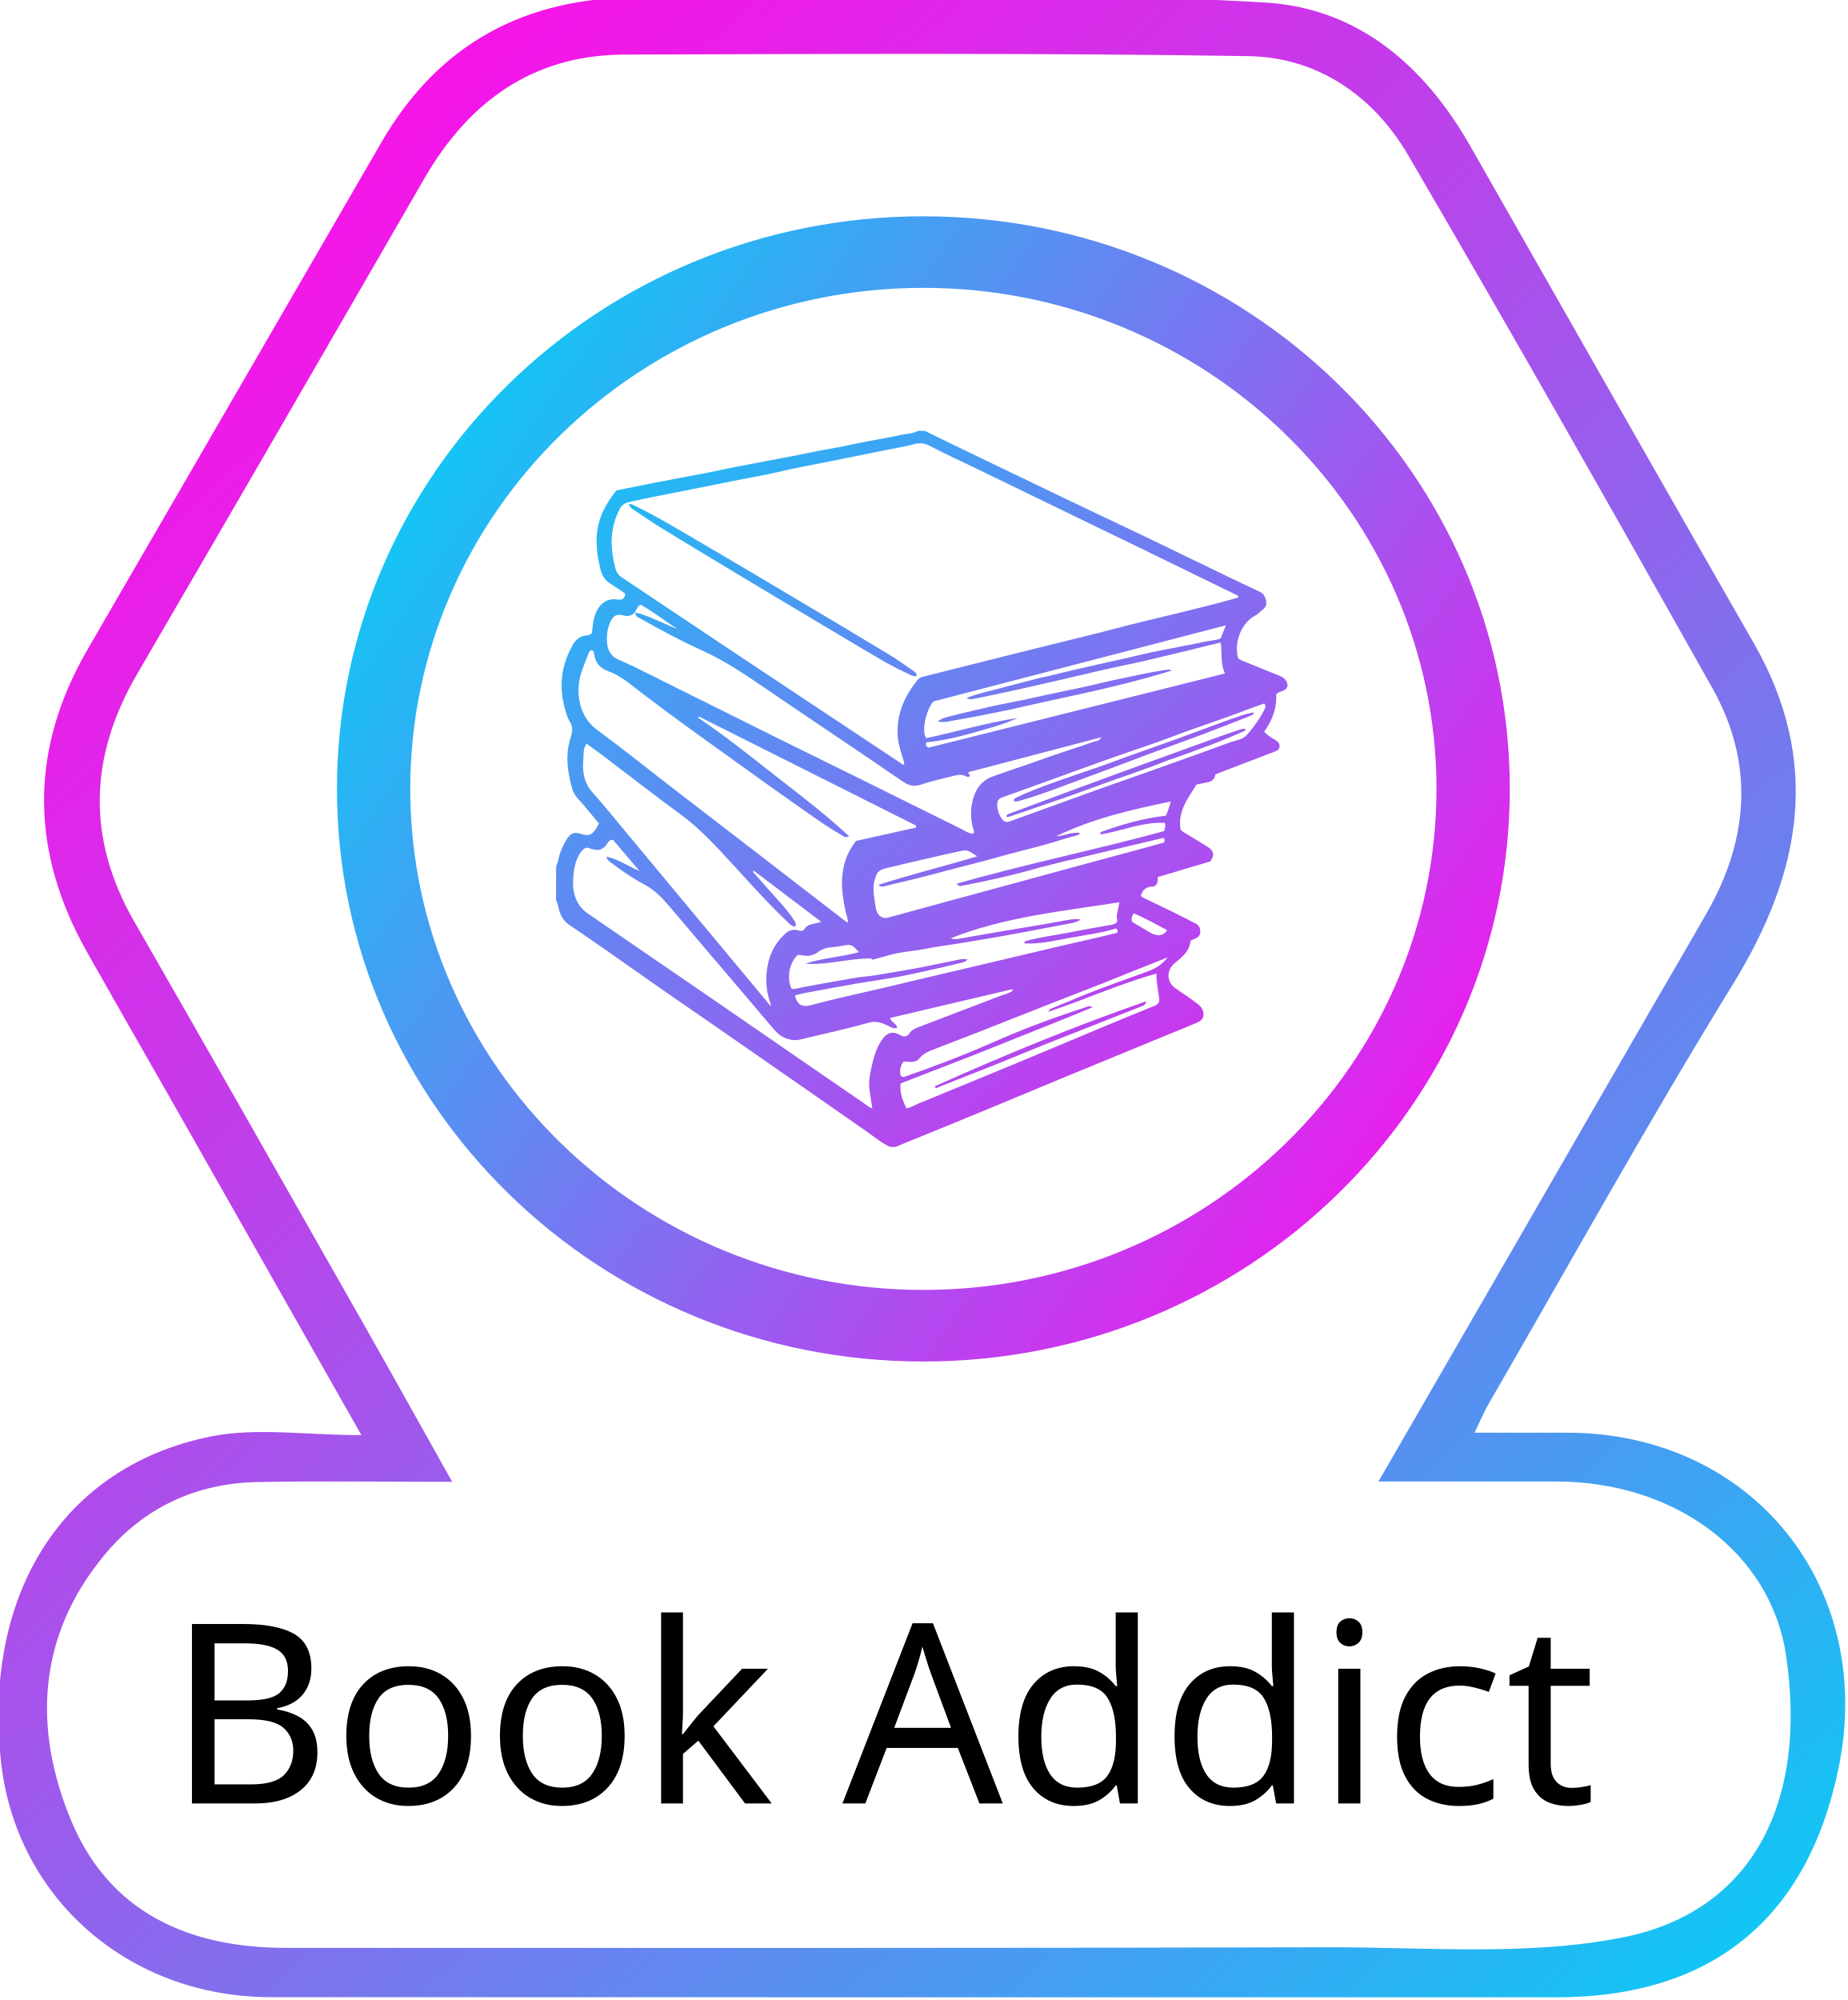
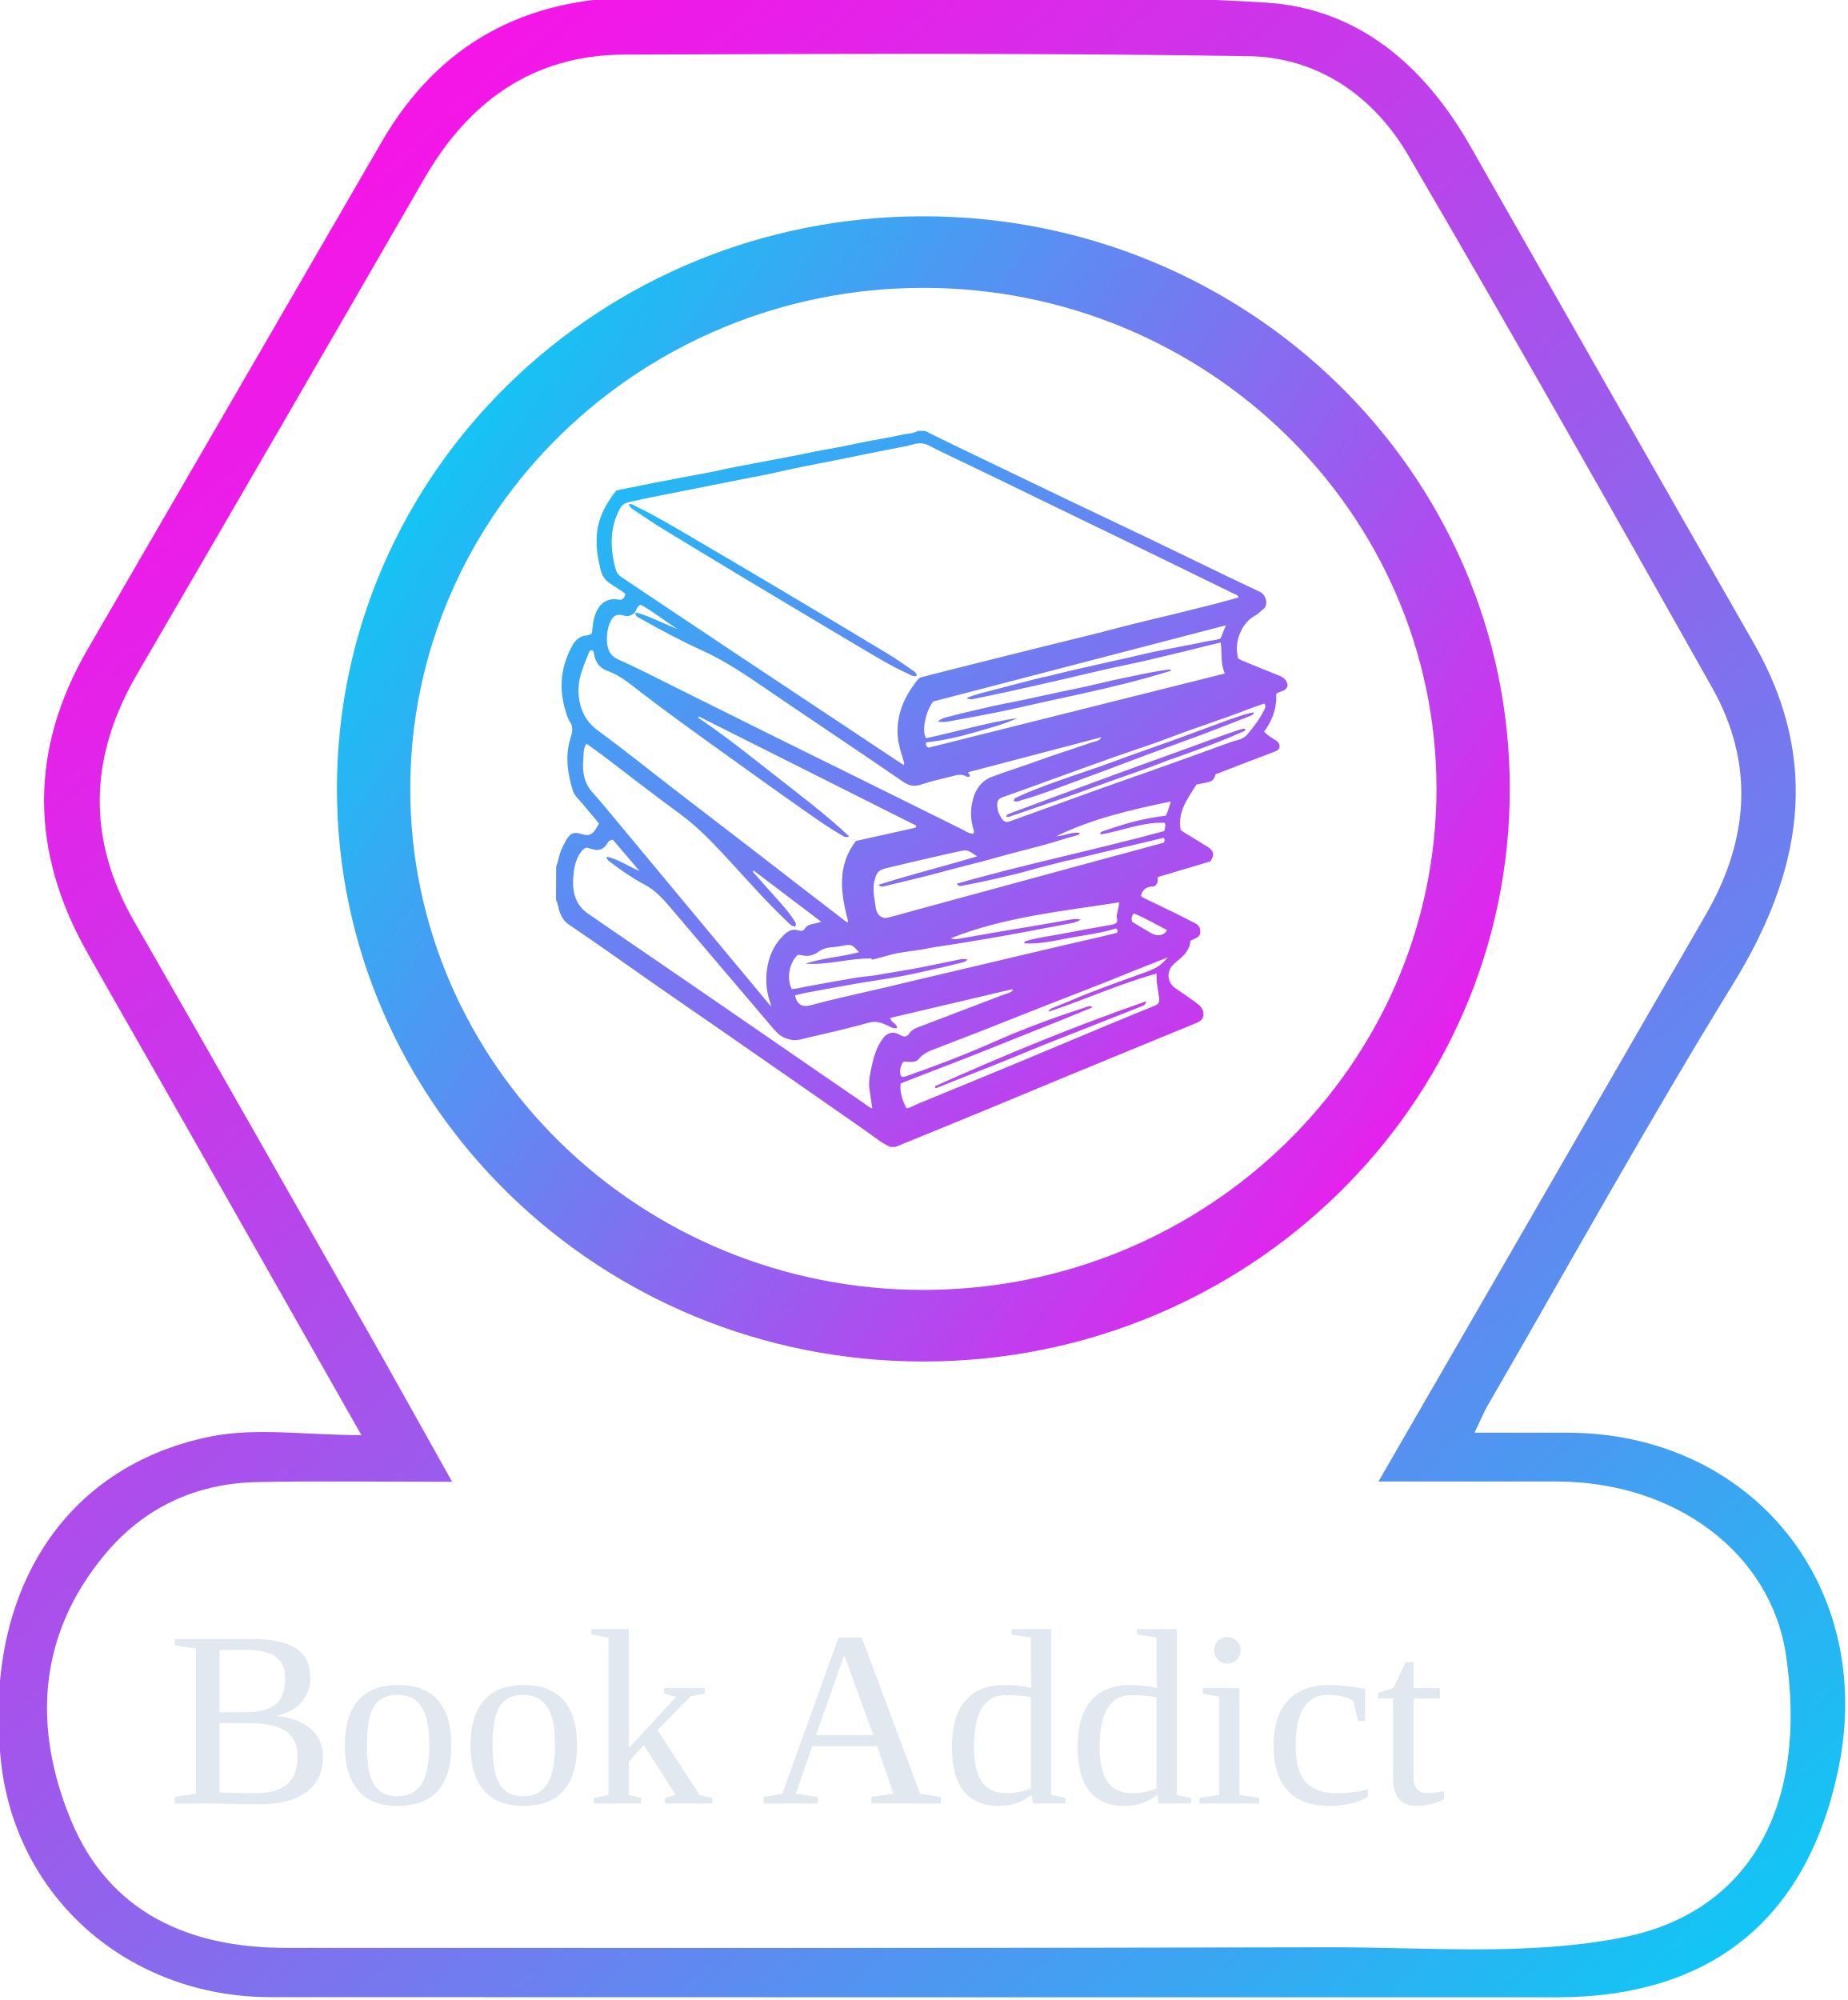
<svg xmlns="http://www.w3.org/2000/svg" version="1.1" id="Layer_1" x="0px" y="0px" viewBox="0 0 1197.19 1296" style="enable-background:new 0 0 1197.19 1296;" xml:space="preserve">
  <style type="text/css">
- 	.st0{font-family:'Helvetica-BoldOblique';}
+ 	.st0{fill:#e2e8f0;}
	.st1{font-size:162.888px;}
- 	.st2{letter-spacing:1;}
	.st3{fill:url(#SVGID_1_);}
	.st4{fill:url(#SVGID_2_);}
	.st5{fill:url(#SVGID_3_);}
</style>
  <text transform="matrix(1 0 0 1 108.5885 1168.655)" class="st0 st1 st2">Book Addict</text>
  <g>
    <linearGradient id="SVGID_1_" gradientUnits="userSpaceOnUse" x1="1122.926" y1="1357.371" x2="61.632" y2="175.991">
      <stop offset="0" style="stop-color:#05D0F5" />
      <stop offset="0.183" style="stop-color:#3AA6F2" />
      <stop offset="0.481" style="stop-color:#8C67ED" />
      <stop offset="0.726" style="stop-color:#C739EA" />
      <stop offset="0.905" style="stop-color:#EC1CE8" />
      <stop offset="1" style="stop-color:#FA11E7" />
    </linearGradient>
    <path class="st3" d="M575.37-1.75C658.1-0.97,739.54-3.48,820.5,1.69c59.9,3.82,102.61,41.03,132.13,92.78   c61.24,107.39,122.25,214.91,183.74,322.15c44.08,76.89,31.25,148.55-13.43,221.15c-55.13,89.57-106.09,181.71-158.79,272.77   c-2.4,4.14-4.21,8.63-8.65,17.85c22.39,0,41.28-0.03,60.18,0c119.47,0.19,199.78,99.35,175.76,217.01   c-20.02,98.06-82.4,148.85-182.89,148.85c-277.68-0.01-555.37,0.01-833.05-0.09c-92.32-0.03-165.61-64.47-174.94-153.4   C-10.8,1032.55,40.75,950.3,136.3,930.9c29.71-6.03,61.67-0.94,97.88-0.94c-40.89-72.09-78.7-138.8-116.57-205.48   c-20.34-35.82-40.9-71.51-61.14-107.38c-36.98-65.51-37.62-130.98,0.37-196.44c63.53-109.49,126.96-219.04,190.4-328.57   C284.23,28.2,340.38-1.61,413.23-1.7C466.78-1.77,520.33-1.74,575.37-1.75z M1068.62,656.11c12.44-21.47,24.99-42.88,37.31-64.42   c27.44-47.98,30.98-97.27,3.59-145.97c-64.97-115.5-130.25-230.84-197.1-345.26C890,62.09,853.78,37.09,808.99,36.38   c-134.74-2.12-269.54-1.46-404.31-1.02c-59.06,0.19-100.77,30.17-129.77,80.42C213.15,222.83,151.22,329.77,88.99,436.54   c-31.17,53.47-33.1,106.56-1.91,160.8C137.31,684.7,186.97,772.39,236.76,860c18.16,31.97,36,64.12,56.25,100.21   c-45.46,0-85.96-0.63-126.44,0.18c-39.71,0.79-73.44,16.57-98.82,47.14c-43.47,52.37-46.47,112.3-21.73,172.01   c24.85,59.99,76.61,82.66,139.14,82.68c225.08,0.06,450.17,0.22,675.25-0.38c63.85-0.17,129.39,5.85,191.12-6.38   c84.35-16.71,120.02-87.91,105.77-183.11c-9.86-65.86-71.41-112.32-148.82-112.33c-36.85-0.01-73.71,0-115.24,0   C953.27,856.12,1010.48,757.11,1068.62,656.11z" />
  </g>
  <g>
    <g>
      <linearGradient id="SVGID_2_" gradientUnits="userSpaceOnUse" x1="239.734" y1="265.716" x2="971.702" y2="766.793">
        <stop offset="0" style="stop-color:#05D0F5" />
        <stop offset="1" style="stop-color:#FA11EC" />
      </linearGradient>
      <path class="st4" d="M598.34,140.16c-209.87,0-380,166.12-380,371.05s170.13,371.05,380,371.05s380-166.12,380-371.05    S808.21,140.16,598.34,140.16z M598.34,835.87c-183.34,0-332.5-145.64-332.5-324.67c0-179.02,149.16-324.67,332.5-324.67    s332.5,145.65,332.5,324.67C930.84,690.23,781.68,835.87,598.34,835.87z" />
    </g>
  </g>
  <linearGradient id="SVGID_3_" gradientUnits="userSpaceOnUse" x1="372.321" y1="211.61" x2="837.435" y2="802.35">
    <stop offset="0" style="stop-color:#05D0F5" />
    <stop offset="0.185" style="stop-color:#2DB1F4" />
    <stop offset="0.595" style="stop-color:#9262F0" />
    <stop offset="1" style="stop-color:#FA11EC" />
  </linearGradient>
  <path class="st5" d="M580.16,743.23c-1.02,0-2.03,0-3.48-0.09c-5.61-2.59-9.96-6.32-14.63-9.59  c-16.44-11.53-32.95-22.97-49.43-34.44c-16.41-11.41-32.82-22.82-49.25-34.21c-15.53-10.77-31.17-21.4-46.61-32.32  c-15.99-11.31-32.06-22.53-48.26-33.54c-2.64-1.8-4.27-4.23-5.46-7.13c-1.16-2.83-1.26-5.98-2.73-8.7c0-7.13,0-14.25,0.11-21.83  c0.53-1.66,1.1-2.84,1.34-4.07c0.93-4.69,2.79-9.01,5.23-13.07c2.71-4.52,5-5.32,10-3.74c4.27,1.35,6.63,0.53,9.03-3.21  c0.73-1.14,1.35-2.35,2.12-3.7c-3.59-4.29-7.16-8.6-10.77-12.87c-2.35-2.78-5.29-5.26-6.33-8.82c-3.07-10.48-4.83-21.05-1.83-31.98  c1.05-3.82,2.89-7.88,0.22-11.97c-1.62-2.48-2.41-5.35-3.23-8.19c-4.25-14.65-2.57-28.58,4.91-41.81c1.92-3.39,4.73-5.77,8.84-6.18  c1.28-0.13,2.55-0.35,3.62-1.55c0.54-4.8,0.81-9.79,3.17-14.41c2.9-5.69,7.47-8.26,13.71-7.3c0.97,0.15,1.97,0.21,2.98-0.32  c0.84-0.85,1.8-1.72,1.65-3.61c-3.12-2.09-6.4-4.43-9.8-6.54c-3.42-2.13-5.24-5.32-6.15-9.02c-2.4-9.83-3.72-19.77-1.17-29.77  c2.08-8.15,6.41-15.13,11.49-21.46c8.3-1.67,16.28-3.31,24.27-4.88c6.45-1.27,12.92-2.48,19.37-3.7c7.91-1.49,15.83-2.86,23.69-4.61  c7.19-1.6,14.44-2.89,21.67-4.28c9.44-1.82,18.9-3.58,28.34-5.4c6.84-1.32,13.64-2.9,20.51-4.02c8.34-1.36,16.55-3.34,24.84-4.92  c7.23-1.37,14.49-2.57,21.67-4.15c3.72-0.82,7.67-0.75,11.13-2.65c1.4,0,2.81,0,4.63,0.13c6.33,3.06,12.21,6.05,18.15,8.91  c23.92,11.53,47.84,23.06,71.78,34.52c17.43,8.35,34.94,16.56,52.37,24.92c18.33,8.79,36.6,17.71,54.91,26.55  c6.63,3.2,13.34,6.24,19.96,9.48c3.78,1.85,5.18,8.51,2.12,10.8c-1.88,1.4-3.36,3.31-5.44,4.38c-8.63,4.43-14.13,16.96-11.07,27.79  c0.76,0.42,1.65,1.04,2.64,1.44c8,3.28,16.01,6.56,24.04,9.75c2.86,1.14,4.86,2.9,5.3,6.08c0,0,0,0.3-0.04,0.65  c-1.15,3.88-5.39,2.9-7.34,5.31c0.55,9.07-2.54,16.99-7.81,24.28c2.24,2.32,4.77,3.82,7.27,5.34c1.6,0.97,2.85,2.16,2.76,4.21  c-0.11,2.24-1.97,2.86-3.57,3.48c-7.05,2.75-14.14,5.39-21.2,8.09c-5.59,2.13-11.16,4.31-16.85,6.51c-0.34,2.83-1.99,4.45-4.68,5.03  c-2.49,0.53-4.99,1.05-7.57,1.59c-5.54,8.98-12.42,17.46-10.22,29.45c0.71,0.49,1.57,1.13,2.48,1.69  c5.02,3.09,10.08,6.12,15.08,9.26c4.01,2.52,4.47,5.49,1.57,9.4c-11.31,3.37-22.65,6.74-34.05,10.14c0.33,2.66-0.04,4.71-2.35,6.08  c-4.19-0.15-7.28,1.5-8.45,5.76c0.25,0.81,0.72,1.15,1.27,1.41c6.64,3.2,13.31,6.38,19.93,9.63c4.76,2.34,9.49,4.74,14.18,7.2  c2.19,1.15,3.18,3.04,3.03,5.61c-0.14,2.37-1.56,3.45-3.51,4.22c-0.91,0.36-1.77,0.81-2.84,1.31c-0.42,6.05-4.37,9.83-8.75,13.33  c-0.77,0.62-1.53,1.25-2.24,1.94c-4.83,4.65-4.16,11.86,1.36,15.63c4.96,3.39,9.99,6.69,14.7,10.39c3.77,2.96,5.45,9.12-0.57,11.72  c-5.77,2.49-11.63,4.79-17.44,7.18c-22.82,9.39-45.66,18.75-68.47,28.18c-16.99,7.02-33.93,14.13-50.91,21.17  c-9.9,4.1-19.82,8.15-29.74,12.2C599.64,735.32,589.9,739.27,580.16,743.23z M410.95,397.34c-1.94,1.6-4.12,2.27-6.6,1.56  c-4.47-1.29-6.74-0.3-8.73,3.82c-1.94,4.01-2.48,8.42-2.31,12.68c0.21,5.17,1.79,9.53,7.6,12.09c12.75,5.62,25.13,12.11,37.63,18.31  c21.31,10.57,42.58,21.23,63.89,31.79c18.49,9.17,37.03,18.24,55.53,27.39c21.32,10.55,42.6,21.18,63.95,31.67  c2.83,1.39,5.49,3.4,8.67,3.67c0.93-1.03,0.5-1.99,0.26-2.75c-1.65-5.37-2.08-10.84-1.1-16.33c1.45-8.06,5.03-14.86,13.12-17.91  c9.66-3.64,19.55-6.65,29.25-10.19c12.09-4.41,24.41-8.2,36.56-12.45c1.45-0.51,3.52-0.3,4.99-2.94  c-29.3,7.69-57.8,15.17-86.1,22.59c-0.33,1.39,1.43,1.49,0.89,2.64c-1.05,0.79-2.03,0.28-3.01-0.19c-2.08-0.98-4.26-0.85-6.37-0.31  c-7.52,1.91-15.14,3.54-22.48,5.99c-4.62,1.54-7.97,0.46-11.71-2.12c-14.9-10.3-29.96-20.39-44.96-30.54  c-14.11-9.55-28.28-19.01-42.33-28.65c-13.73-9.42-27.45-18.81-42.71-25.7c-13.61-6.15-26.76-13.25-39.78-20.56  c-1.51-0.85-3.56-1.41-3.29-3.86c1.49,0.06,2.87,0.54,4.28,1.03c7.87,2.75,15.28,6.59,23.04,9.63c-8.15-5.2-15.71-11.32-24.05-15.87  C412.54,393.11,412.57,395.55,410.95,397.34z M481.55,426.67c34.67,23.03,69.35,46.06,104.1,69.14c0.47-1.12,0.18-1.76-0.01-2.42  c-1.54-5.18-3.38-10.32-3.85-15.72c-1.25-14.19,4.07-26.21,12.74-37.03c0.76-0.95,1.67-1.62,2.89-1.92  c3.62-0.89,7.22-1.85,10.84-2.76c6.95-1.76,13.91-3.51,20.86-5.25c9.51-2.39,19.02-4.78,28.54-7.16c8.76-2.19,17.52-4.36,26.29-6.52  c8.86-2.19,17.73-4.33,26.59-6.56c7.52-1.89,14.99-3.95,22.51-5.82c8.76-2.19,17.56-4.24,26.33-6.38  c9.06-2.22,18.11-4.44,27.14-6.74c5.37-1.37,10.71-2.91,16.08-4.38c-0.45-1.71-1.83-1.83-2.82-2.31  c-19.69-9.65-39.41-19.26-59.13-28.86c-11.84-5.76-23.7-11.48-35.54-17.22c-23.74-11.51-47.46-23.04-71.2-34.54  c-10.63-5.15-21.39-10.05-31.88-15.48c-3.64-1.88-6.83-1.77-10.46-0.73c-3.01,0.87-6.12,1.41-9.21,2.02  c-7.22,1.45-14.46,2.84-21.68,4.29c-6.55,1.31-13.08,2.69-19.63,4c-7.12,1.42-14.27,2.75-21.38,4.2  c-5.29,1.08-10.57,2.17-15.83,3.42c-7.54,1.79-15.21,3.07-22.82,4.58c-6.36,1.26-12.71,2.55-19.08,3.81  c-9.25,1.84-18.51,3.64-27.75,5.5c-7.61,1.53-15.24,2.94-22.78,4.72c-3.54,0.83-7.4,0.77-9.68,5.01  c-6.79,12.65-6.41,25.65-2.9,38.96c0.59,2.26,1.85,4.11,3.84,5.43c9.49,6.34,18.95,12.73,28.45,19.05  C447.81,404.15,464.53,415.25,481.55,426.67z M519,574.71c9.93,7.64,19.86,15.29,29.78,22.93c0.29-0.12,0.58-0.24,0.87-0.35  c-4.91-18.32-7.44-36.36,5.02-52.36c13.32-2.96,26.09-5.81,38.86-8.65c0.04-0.44,0.07-0.87,0.1-1.31  c-46.92-23.56-93.83-47.11-140.75-70.67c-0.15,0.26-0.29,0.52-0.44,0.79c17.15,11.55,33.28,24.45,49.52,37.2  c16.26,12.76,32.83,25.16,48.31,39.68c-2.61,1.12-3.83-0.21-5.09-0.93c-9.02-5.11-17.4-11.2-25.86-17.14  c-18.15-12.73-36.13-25.69-54.14-38.62c-16.73-12-33.42-24.05-49.77-36.57c-6.79-5.2-13.27-10.94-21.48-13.86  c-5.57-1.98-8.32-5.86-9.02-11.52c-0.12-0.98-0.47-1.96-1.97-2.03c-1.19,0.66-1.55,2.08-2.03,3.3c-1.46,3.65-2.91,7.29-4.12,11.03  c-2.25,6.94-2.59,13.84-0.78,20.92c1.82,7.14,5.5,12.48,11.66,17c16.89,12.4,33.22,25.56,49.81,38.36  c17.07,13.18,34.2,26.29,51.29,39.44C498.73,559.03,508.7,566.74,519,574.71z M510.76,673.3c-4.01-1-6.96-3.54-9.55-6.58  c-6.57-7.73-13.11-15.5-19.69-23.23c-15.63-18.39-31.31-36.73-46.89-55.16c-4.97-5.88-10.01-11.41-17.04-15.16  c-7.8-4.16-15.15-9.19-22.19-14.62c-0.98-0.76-2.22-1.35-2.34-3.46c7.87,1.77,14.23,6.37,21.37,9.33  c-5.79-6.79-11.59-13.59-17.25-20.22c-1.92,0.01-2.86,0.99-3.59,2.22c-2.25,3.81-5.39,5.27-9.71,3.84  c-1.29-0.43-2.64-0.71-3.79-1.02c-1.88,0.63-2.96,1.87-3.94,3.28c-3.55,5.17-4.42,11.24-4.76,17.14  c-0.51,9.12,1.93,17.38,10.23,22.79c2.72,1.77,5.35,3.67,8.02,5.51c21.84,14.97,43.69,29.91,65.52,44.9  c17.03,11.69,34.04,23.43,51.05,35.15c17.75,12.23,35.48,24.48,53.27,36.65c1.8,1.23,3.42,2.88,5.78,3.56  c-0.67-4.47-1.42-8.7-1.9-12.96c-0.5-4.35,0.25-8.66,1.18-12.89c1.54-7.03,3.3-14.01,7.88-19.83c2.79-3.54,6.54-4.31,10.4-2.1  c1.14,0.66,2.27,1.14,3.47,1.24c1.21-0.28,2.25-0.86,2.78-1.76c1.78-3.01,4.93-3.87,7.79-4.97c17.33-6.7,34.74-13.2,52.07-19.89  c2.47-0.95,5.25-1.39,7.35-3.19c-0.09-0.29-0.17-0.58-0.25-0.88c-26.37,6.21-52.74,12.41-79.18,18.63c0.68,3.3,4.41,3.45,4.44,6.52  c-2.55,0.72-4.42-0.87-6.37-1.72c-3.8-1.66-7.2-3.05-11.77-1.77c-13.14,3.67-26.46,6.72-39.77,9.78  C519.46,673.33,515.44,674.97,510.76,673.3z M443.11,584.3c18.85,22.65,37.69,45.3,56.54,67.95c-0.19-1.14-0.4-2.1-0.72-3.03  c-2.22-6.54-2.83-13.16-2.04-20.07c1.08-9.41,4.73-17.38,11.63-23.83c2.51-2.34,5.4-3.56,8.92-2.38c1.39,0.47,3.01,0.38,3.8-0.88  c1.67-2.69,4.3-3.17,7.03-3.67c1.08-0.2,2.13-0.61,3.86-1.11c-15.01-11.36-29.42-22.26-43.97-33.29c-0.4,1.55,0.62,1.98,1.14,2.57  c5.53,6.28,11.16,12.49,16.69,18.78c3.19,3.62,6.32,7.31,8.84,11.45c0.67,1.1,1.4,2.2,0.4,3.64c-2.35-0.16-3.74-1.92-5.27-3.37  c-12.73-12.08-24.34-25.23-36.22-38.12c-10.33-11.2-20.59-22.41-33.05-31.47c-16.65-12.11-32.84-24.85-49.25-37.29  c-3.73-2.83-7.57-5.52-11.37-8.29c-2.33,3.29-1.78,6.81-2.08,10.06c-0.73,7.82,0.31,15.19,5.91,21.48  c6.87,7.72,13.4,15.76,20.01,23.71C416.89,552.77,429.83,568.4,443.11,584.3z M674.77,439.06c1.06-0.2,2.13-0.37,3.18-0.62  c5.73-1.38,11.44-2.83,17.18-4.16c8.04-1.87,16.09-3.68,24.14-5.48c6.71-1.5,13.44-2.91,20.12-4.56c6.66-1.64,13.44-2.86,20.17-4.21  c7.12-1.43,14.27-2.68,21.36-4.24c3.34-0.73,6.82-0.83,10-2.03c1.12-2.75,2.18-5.34,3.48-8.56  c-63.65,16.56-126.72,32.98-189.63,49.35c-5.14,6.31-7.69,19.94-4.57,23.79c19.77-4.24,39.18-10.03,59.21-13.08  c-9.35,4.39-19.3,6.82-29.11,9.65c-9.9,2.85-19.95,5.08-30.13,6.13c-0.48,1.83,0.13,2.79,1.54,3.46  c63.78-15.97,127.6-31.95,192.03-48.08c-3.15-6.85-1.68-13.55-2.74-20.07c-5.95,1.44-11.3,2.64-16.61,4.04  c-7.98,2.11-16.07,3.81-24.07,5.83c-11.23,2.83-22.63,4.98-33.94,7.53c-9.68,2.18-19.32,4.53-28.98,6.76  c-10.53,2.42-21.06,4.84-31.61,7.16c-8.35,1.84-16.72,3.57-25.1,5.28c-1.23,0.25-2.6,0.44-4.28-0.67c6.42-2.67,12.68-3.9,18.8-5.55  C654.89,444.11,664.6,441.69,674.77,439.06z M566.11,632.17c5.62-0.95,11.23-1.96,16.86-2.84c12.04-1.9,23.92-4.59,35.86-6.96  c2.52-0.5,5.22-1.48,8.19-0.54c-1.21,1.16-2.34,1.61-3.61,1.91c-3.93,0.91-7.82,1.94-11.76,2.83c-9.11,2.04-18.19,4.24-27.36,5.97  c-10.04,1.89-20.18,3.25-30.25,5c-10.84,1.88-21.65,3.91-32.46,5.92c-2.18,0.41-4.32,1.06-6.47,1.59c1.5,6.06,4.68,7.83,10.39,6.29  c6.45-1.74,12.94-3.34,19.45-4.87c9.46-2.23,18.95-4.33,28.41-6.53c7.46-1.74,14.9-3.56,22.36-5.33c11.85-2.8,23.71-5.58,35.56-8.37  c7.45-1.75,14.9-3.53,22.35-5.29c11.75-2.77,23.5-5.57,35.26-8.31c7.83-1.83,15.69-3.57,23.52-5.39c3.9-0.91,7.78-1.9,11.49-2.81  c0.62-1.18,0.41-1.94-0.68-2.8c-9.49,2.98-19.55,4.2-29.48,6c-9.87,1.79-19.73,4.28-30.13,3.66c0.38-1.32,0.94-1.45,1.53-1.62  c7.77-2.23,15.8-3.15,23.7-4.7c9.54-1.88,19.12-3.49,28.68-5.26c1.83-0.34,3.85-0.47,5.37-1.37c2.14-1.26,0.3-3.66,0.81-5.52  c0.69-2.51,1.05-5.11,1.65-8.15c-36.94,5.83-73.98,9.36-109.2,23.28c1.96,0.86,3.72,0.62,5.4,0.33c8.53-1.44,17.02-3.05,25.55-4.46  c14.64-2.43,29.29-4.82,43.88-7.49c2.99-0.55,6.16-1.18,9.28-0.41c-1.9,1.25-3.95,1.89-6.07,2.3c-9.46,1.8-18.92,3.6-28.39,5.36  c-7.54,1.4-15.08,2.82-22.64,4.1c-11.44,1.94-22.87,3.95-34.36,5.55c-4.49,0.63-8.89,1.66-13.36,2.35  c-6.3,0.96-12.69,1.48-18.86,3.27c-3.86,1.12-7.77,2.06-11.66,3.08c-0.03-0.27-0.05-0.54-0.08-0.82  c-14.39-0.33-28.46,4.48-42.94,3.32c11.25-3.72,23.16-4.27,34.7-7.45c-2.3-2.17-3.65-5.12-7.63-4.64c-2.84,0.34-5.6,1.11-8.45,1.32  c-3.87,0.28-7.6,0.83-10.74,3.5c-1.33,1.13-3.1,1.53-4.84,2.01c-2.83,0.78-5.45-0.58-8.06-0.36c-5.55,5.18-7.32,15.49-3.79,22.04  c3,0,5.9-0.94,8.87-1.49c10.53-1.94,21.07-3.83,31.62-5.63C557.57,633.07,561.58,632.69,566.11,632.17z M693.57,557.29  c-0.87,0.16-1.75,0.26-2.61,0.49c-7.5,2.01-15.07,3.69-22.54,5.86c-7.83,2.28-15.8,4.09-23.75,5.92c-6.8,1.57-13.64,2.94-20.5,4.25  c-1.27,0.24-2.84,1.01-4.19-1.16c44.51-12.79,89.95-21.95,134.45-34.12c0.4-1.85,1.14-3.21,0.34-5.34  c-14.33-0.68-27.71,5.25-41.67,7.56c-0.13-1.03,0.1-1.56,0.55-1.72c13.53-4.81,27.24-8.88,41.81-10.45  c1.41-2.66,2.04-5.67,3.26-9.22c-25.9,5.38-50.91,11.11-74.25,22.52c5.12-0.13,9.93-2.95,15.37-2.15c-0.54,1.19-1.29,1.39-2.07,1.6  c-3.22,0.89-6.46,1.72-9.65,2.74c-14.23,4.56-28.85,7.74-43.21,11.84c-10.37,2.96-20.93,5.41-31.36,8.25  c-13.47,3.67-27.05,6.92-40.63,10.15c-1.04,0.25-2.22,0.55-3.7-0.9c21.47-6.92,42.9-12.16,64.09-18.54  c-3.07-1.62-5.55-4.43-9.16-3.72c-6.36,1.25-12.67,2.74-18.98,4.19c-9.77,2.25-19.54,4.48-29.27,6.86c-3.2,0.78-6.78,1.3-8.15,5.06  c-0.87,2.4-1.56,4.81-1.68,7.45c-0.21,4.6,0.83,9.02,1.41,13.5c0.59,4.58,3.99,7.37,7.54,6.49c4.96-1.22,9.86-2.65,14.79-4  c7.96-2.17,15.91-4.35,23.87-6.52c11.56-3.14,23.12-6.27,34.68-9.41c9.48-2.57,18.95-5.16,28.43-7.74c11.75-3.2,23.5-6.4,35.26-9.59  c8.06-2.18,16.12-4.33,24.18-6.51c6.05-1.64,12.1-3.31,17.81-4.88c0.81-1.22,0.86-2.03-0.02-3.14c-3.75,0.9-7.63,1.83-11.53,2.75  c-8.12,1.93-16.25,3.84-24.37,5.77C710.1,553.36,702.08,555.27,693.57,557.29z M585.17,688.23c-1.78,2.89-2.45,5.92-1.41,8.99  c1.03,0.86,1.87,0.71,2.75,0.4c19.32-6.73,38.43-14.04,57.16-22.29c19.1-8.42,38.59-15.79,58.47-22.12c1.75-0.56,3.65-1.88,5.91-0.5  c-20.52,8.58-41.26,16.57-61.85,24.93c-20.74,8.42-41.73,16.19-62.6,24.46c-0.68,6.08,1.3,11.05,3.79,16.11  c2.89-0.52,5.04-1.98,7.37-2.94c21.18-8.72,42.38-17.39,63.54-26.17c19.44-8.06,38.81-16.26,58.24-24.36  c10.53-4.39,21.09-8.71,31.67-12.99c2.11-0.85,3.24-2.14,2.98-4.48c-0.59-5.42-2.05-10.72-1.73-16.41  c-24.21,6.68-46.65,17.06-70.06,24.75c0.52-1.73,1.92-2.08,3.1-2.6c3.33-1.45,6.76-2.68,10.1-4.12  c15.99-6.93,32.44-12.64,48.8-18.57c7.65-2.77,10.17-4.04,15.33-9.94c-10.25,4.12-20.16,7.86-29.97,11.9  c-14.82,6.11-29.83,11.72-44.75,17.59c-15.28,6.01-30.53,12.09-45.81,18.09c-9.52,3.74-19.08,7.36-28.61,11.08  c-4.36,1.7-8.88,3.03-12.04,7.01c-1.69,2.13-4.52,2.18-7.14,2.02C587.44,688.03,586.48,687.58,585.17,688.23z M677.84,506.48  c-9.51,3.44-19.01,6.92-28.56,10.28c-2.13,0.75-3.03,2.2-3.07,4.19c-0.09,3.76,1.06,7.17,3.43,10.12c1.19,1.48,2.66,1.9,4.48,1.25  c7.29-2.65,14.59-5.27,21.89-7.9c13.2-4.77,26.39-9.57,39.6-14.3c9.34-3.34,18.74-6.53,28.09-9.87c17.95-6.4,35.9-12.78,53.79-19.34  c3.55-1.3,7.74-1.57,10.41-4.58c4.44-5.02,8.34-10.48,11.42-16.47c0.64-1.24,1.05-2.52-0.03-3.98c-3.4,1.19-6.77,2.26-10.04,3.54  c-16.75,6.57-33.95,11.89-50.75,18.36c-11.81,4.54-23.92,8.33-35.85,12.56C707.83,495.59,693.06,500.97,677.84,506.48z   M744.95,604.11c4.76,2.94,8.91,2.56,11.37-1.38c-7.15-3.75-14.15-7.74-21.57-10.85c-1.51,1.71-1.77,3.34-1.05,5.54  C737.17,599.49,740.87,601.7,744.95,604.11z M481.23,374.04c-17.36-10.51-34.59-20.82-51.71-31.3c-6.38-3.9-12.54-8.16-18.76-12.32  c-1.31-0.88-2.89-1.66-3.17-3.81c1.94-0.15,3.31,0.91,4.74,1.6c13.29,6.44,25.91,14.11,38.65,21.54  c21.24,12.39,42.39,24.96,63.53,37.53c20.55,12.21,41.07,24.46,61.52,36.82c5.22,3.15,10.18,6.72,15.2,10.19  c1.24,0.85,2.76,1.63,2.82,3.64c-2.5,0.81-4.4-0.82-6.34-1.69c-9.8-4.41-18.97-10.02-28.21-15.48  c-15.93-9.42-31.8-18.93-47.69-28.41C501.66,386.29,491.53,380.23,481.23,374.04z M699.72,449.82c-8.78,1.93-17.32,3.77-25.86,5.65  c-7,1.54-13.98,3.21-20.99,4.7c-6.91,1.46-13.85,2.81-20.79,4.14c-5.89,1.12-11.81,2.12-17.7,3.24c-2.04,0.39-4.01,0.39-6.7,0.04  c2.89-2.61,6.01-2.83,8.8-3.61c6.9-1.93,13.94-3.32,20.89-5.06c8.18-2.05,16.53-3.43,24.79-5.17c7.97-1.68,15.92-3.48,23.88-5.19  c8.54-1.84,17.13-3.44,25.61-5.53c6.97-1.72,13.98-3.18,21-4.63c8.37-1.73,16.71-3.61,25.22-4.56c0.33-0.04,0.69,0.19,1.12,0.76  C739.55,440.63,719.82,445.44,699.72,449.82z M605.92,703.82c44.8-20.05,89.97-38.71,136.86-55.01c-0.56,2.54-1.92,2.83-2.97,3.25  c-10.77,4.3-21.57,8.52-32.35,12.78c-13.89,5.5-27.85,10.83-41.64,16.56c-15.07,6.27-30.24,12.26-45.44,18.21  c-4.11,1.61-8.18,3.34-12.32,4.89C607.4,704.76,605.97,706.13,605.92,703.82z M796.49,466.35c5.4-1.68,10.41-3.93,16.15-4.73  c-0.58,1.82-2,2.07-3.04,2.49c-10.24,4.05-20.49,8.09-30.8,11.95c-15.83,5.91-31.79,11.49-47.57,17.54  c-15.32,5.88-30.77,11.4-46.13,17.17c-8.01,3.01-16.09,5.75-24.31,8.12c-1.24,0.36-2.43,0.85-3.81,0.12  c-0.05-1.62,1.25-2.01,2.36-2.54c9.15-4.36,18.71-7.68,28.23-11.1c11.46-4.11,23.08-7.73,34.48-12.01  c12.5-4.69,25.17-8.96,37.73-13.51C771.96,475.43,784.1,470.89,796.49,466.35z M757.68,492.37c-15.63,6.3-31.48,11.31-47.05,17.1  c-15.56,5.79-31.29,11.07-46.98,16.48c-3.25,1.12-6.51,2.25-9.78,3.31c-0.51,0.16-1.12,0.03-1.72,0.03  c0.03-1.26,0.79-1.65,1.63-1.96c13.82-5.14,27.64-10.31,41.48-15.41c14.1-5.21,28.21-10.41,42.34-15.54  c17.55-6.38,35.14-12.63,52.67-19.08c4.53-1.67,9.09-3.18,13.67-4.67c1.06-0.34,2.05-0.62,3.13-0.13c-0.15,1.39-1.35,1.43-2.17,1.8  c-14.05,6.39-28.61,11.46-43.1,16.71C760.52,491.47,759.21,491.86,757.68,492.37z" />
</svg>
